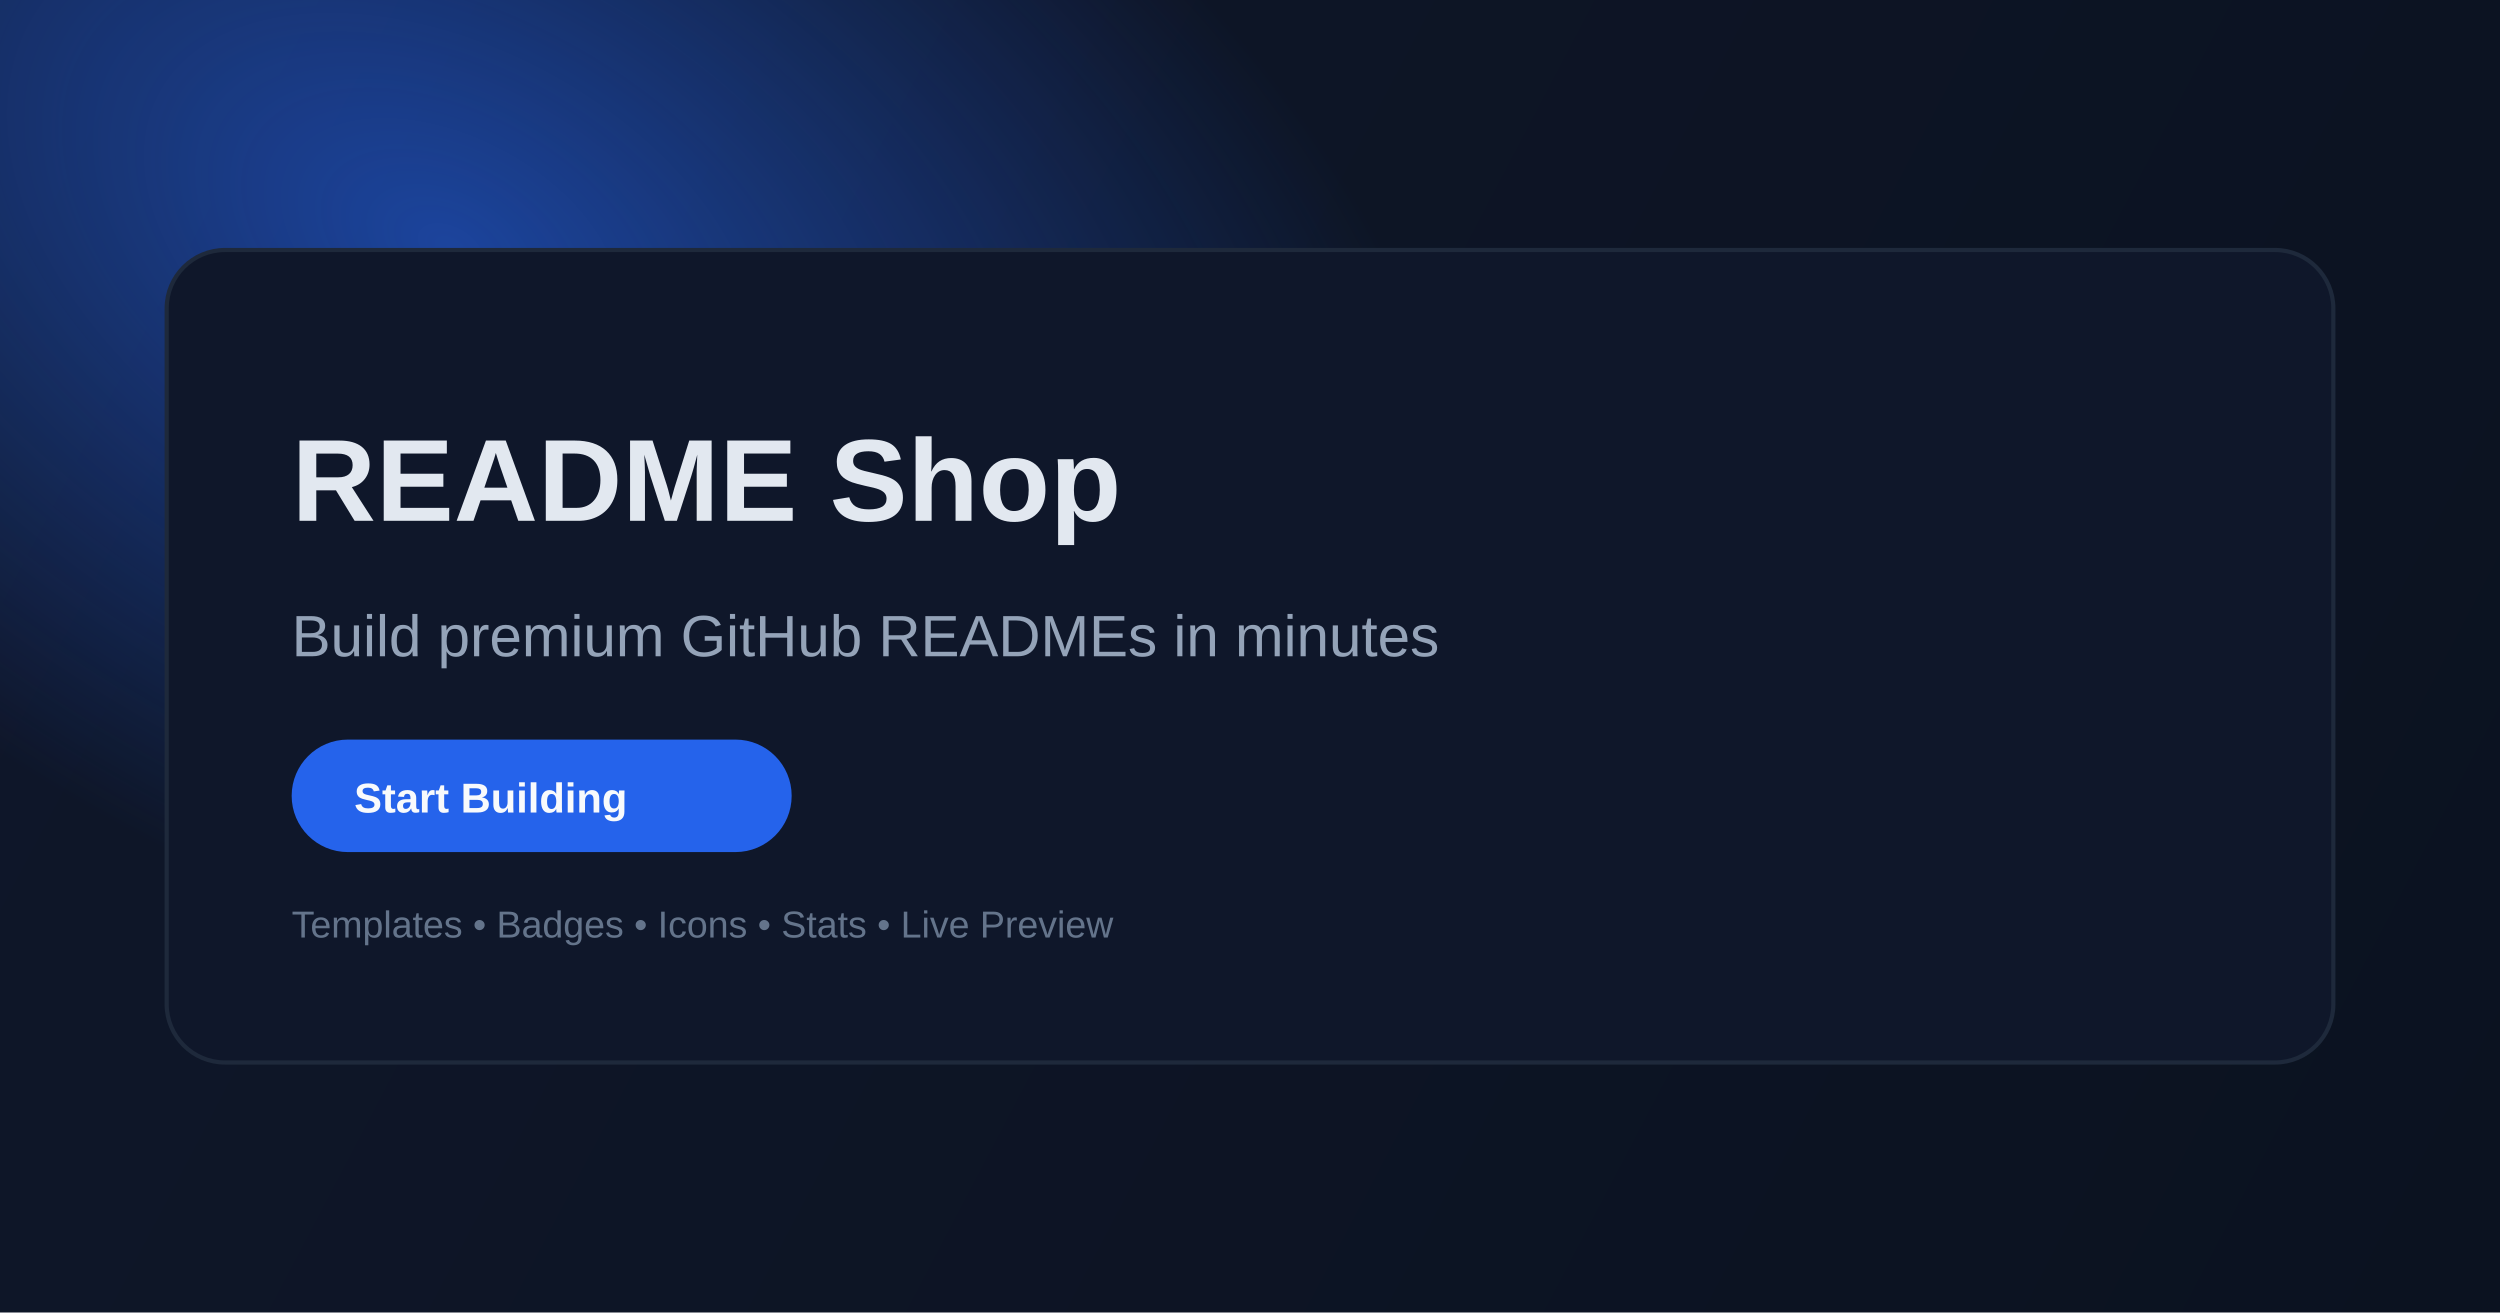
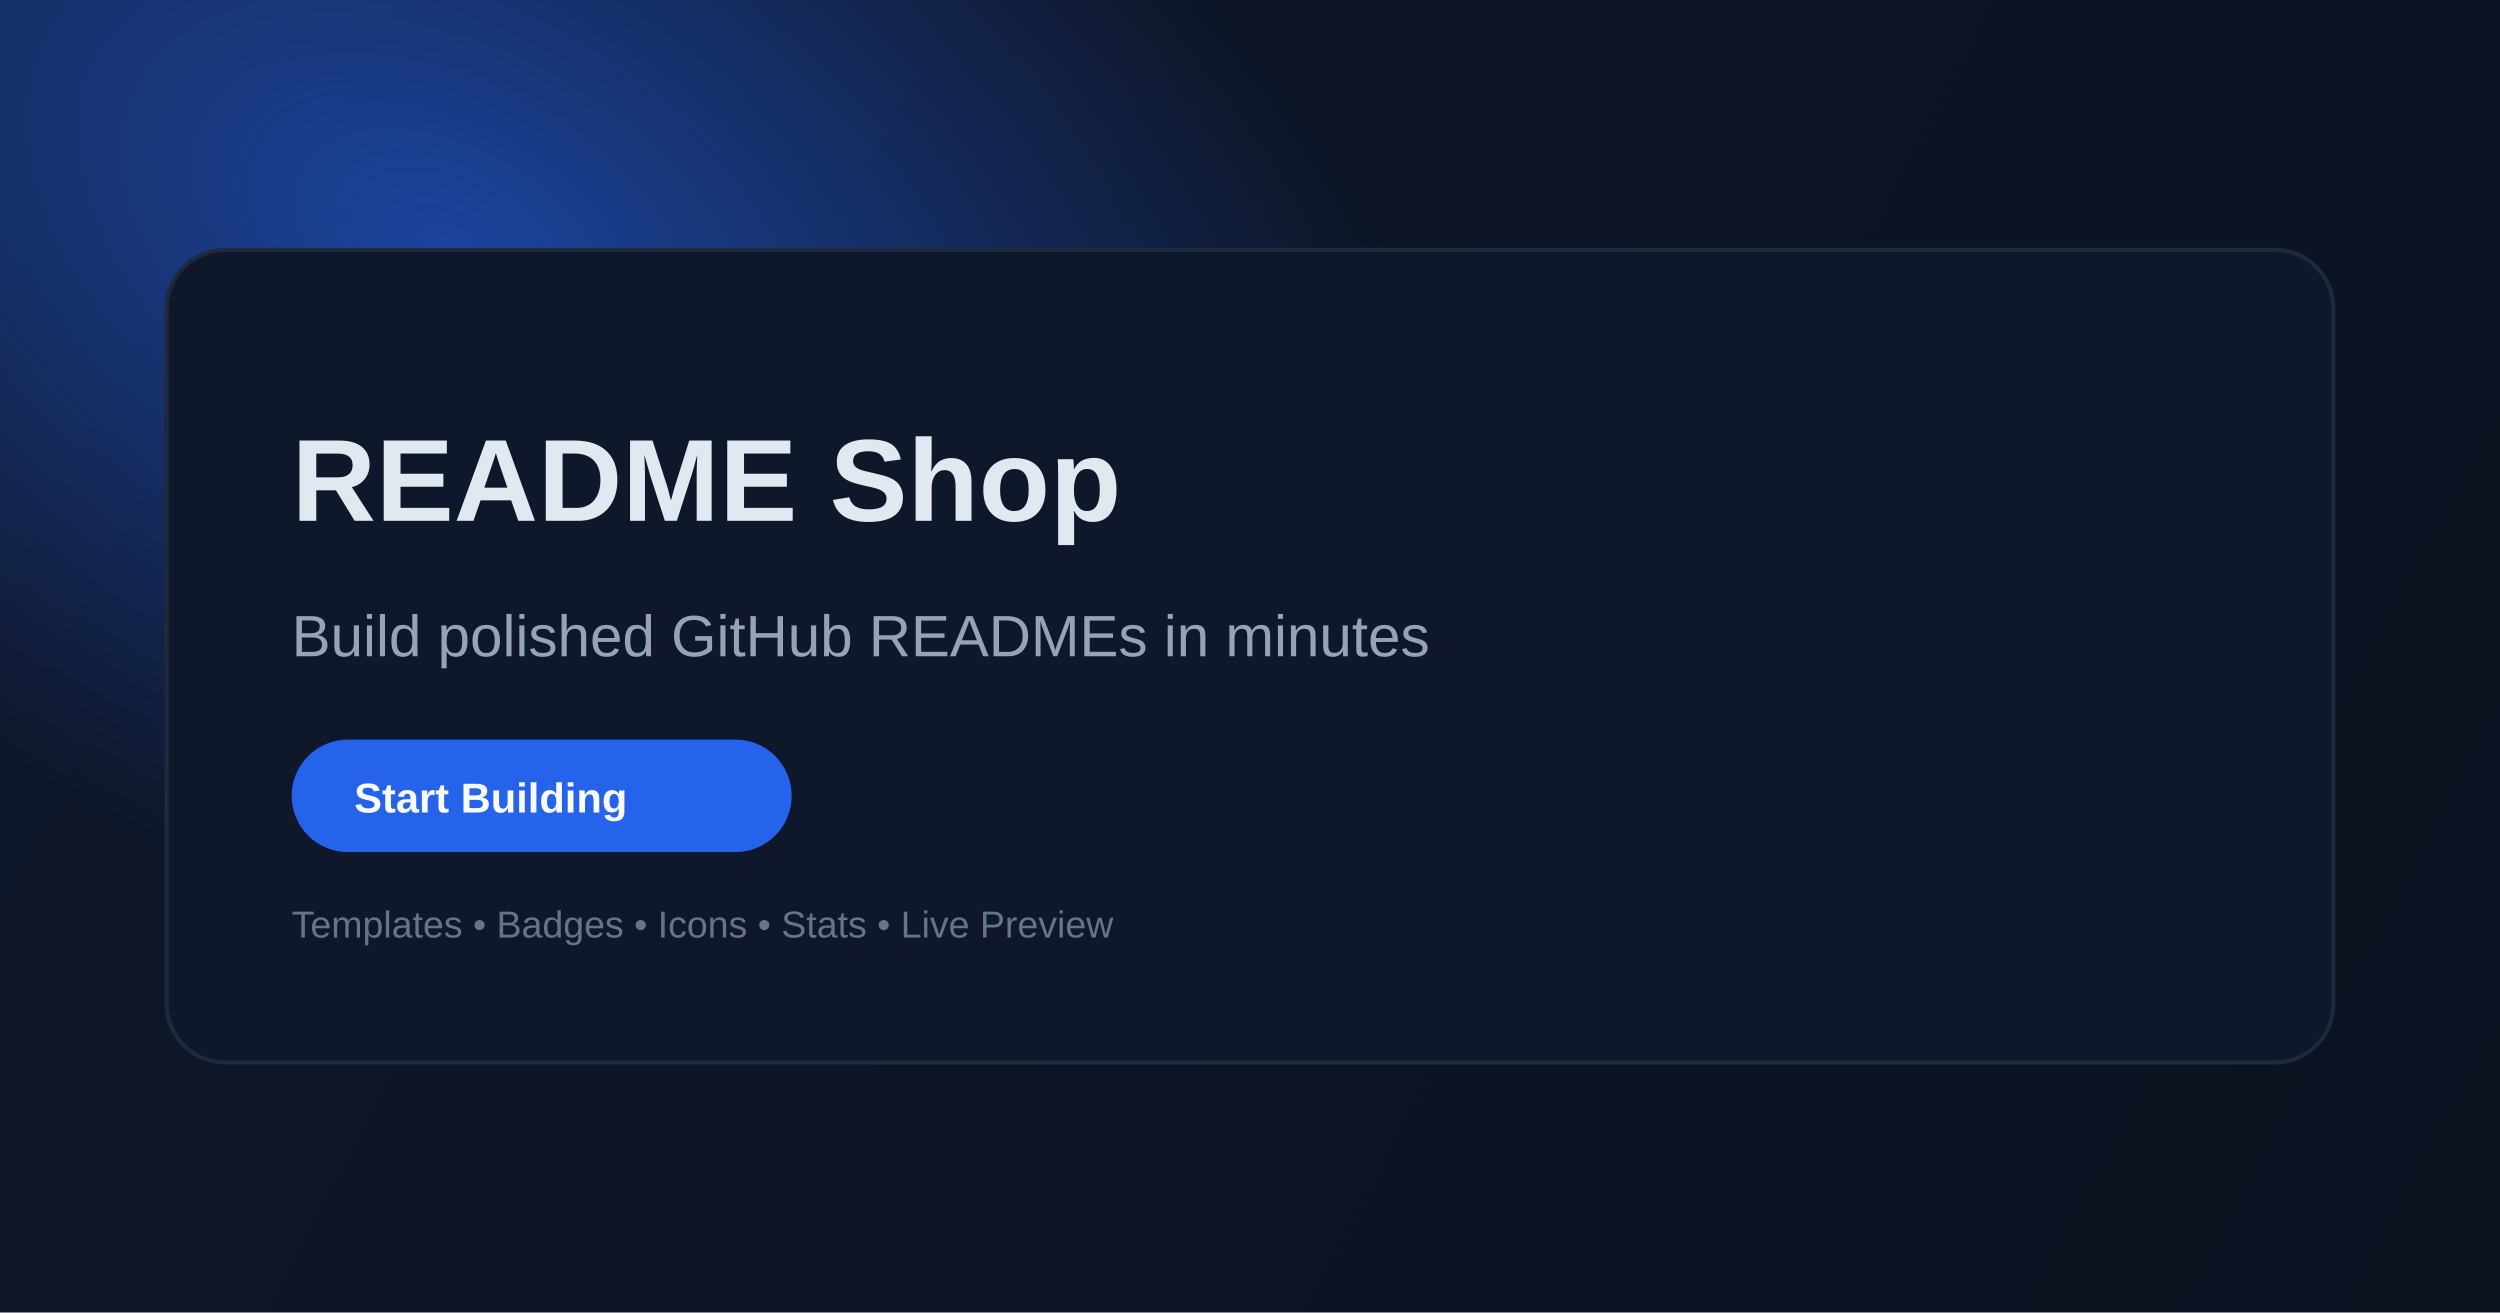
<svg xmlns="http://www.w3.org/2000/svg" width="1200" height="630" viewBox="0 0 1200 630" fill="none">
  <defs>
    <linearGradient id="bg" x1="0" y1="0" x2="1200" y2="630" gradientUnits="userSpaceOnUse">
      <stop stop-color="#0F172A" />
      <stop offset="1" stop-color="#0B1220" />
    </linearGradient>
    <radialGradient id="glow" cx="0" cy="0" r="1" gradientUnits="userSpaceOnUse" gradientTransform="translate(220 120) rotate(28) scale(520 320)">
      <stop stop-color="#2563EB" stop-opacity="0.6" />
      <stop offset="1" stop-color="#2563EB" stop-opacity="0" />
    </radialGradient>
  </defs>
  <rect width="1200" height="630" fill="url(#bg)" />
  <rect width="1200" height="630" fill="url(#glow)" />
  <rect x="80" y="120" width="1040" height="390" rx="28" fill="#0F172A" stroke="#1E293B" stroke-width="2" />
  <text x="140" y="250" fill="#E2E8F0" font-family="Sora, Arial, sans-serif" font-size="56" font-weight="700">README Shop</text>
-   <text x="140" y="315" fill="#94A3B8" font-family="Sora, Arial, sans-serif" font-size="28" font-weight="500">Build premium GitHub READMEs in minutes</text>
+   <text x="140" y="315" fill="#94A3B8" font-family="Sora, Arial, sans-serif" font-size="28" font-weight="500">Build polished GitHub READMEs in minutes</text>
  <rect x="140" y="355" width="240" height="54" rx="27" fill="#2563EB" />
  <text x="170" y="390" fill="#F8FAFC" font-family="Sora, Arial, sans-serif" font-size="20" font-weight="600">Start Building</text>
  <text x="140" y="450" fill="#64748B" font-family="Sora, Arial, sans-serif" font-size="18" font-weight="500">Templates • Badges • Icons • Stats • Live Preview</text>
</svg>
